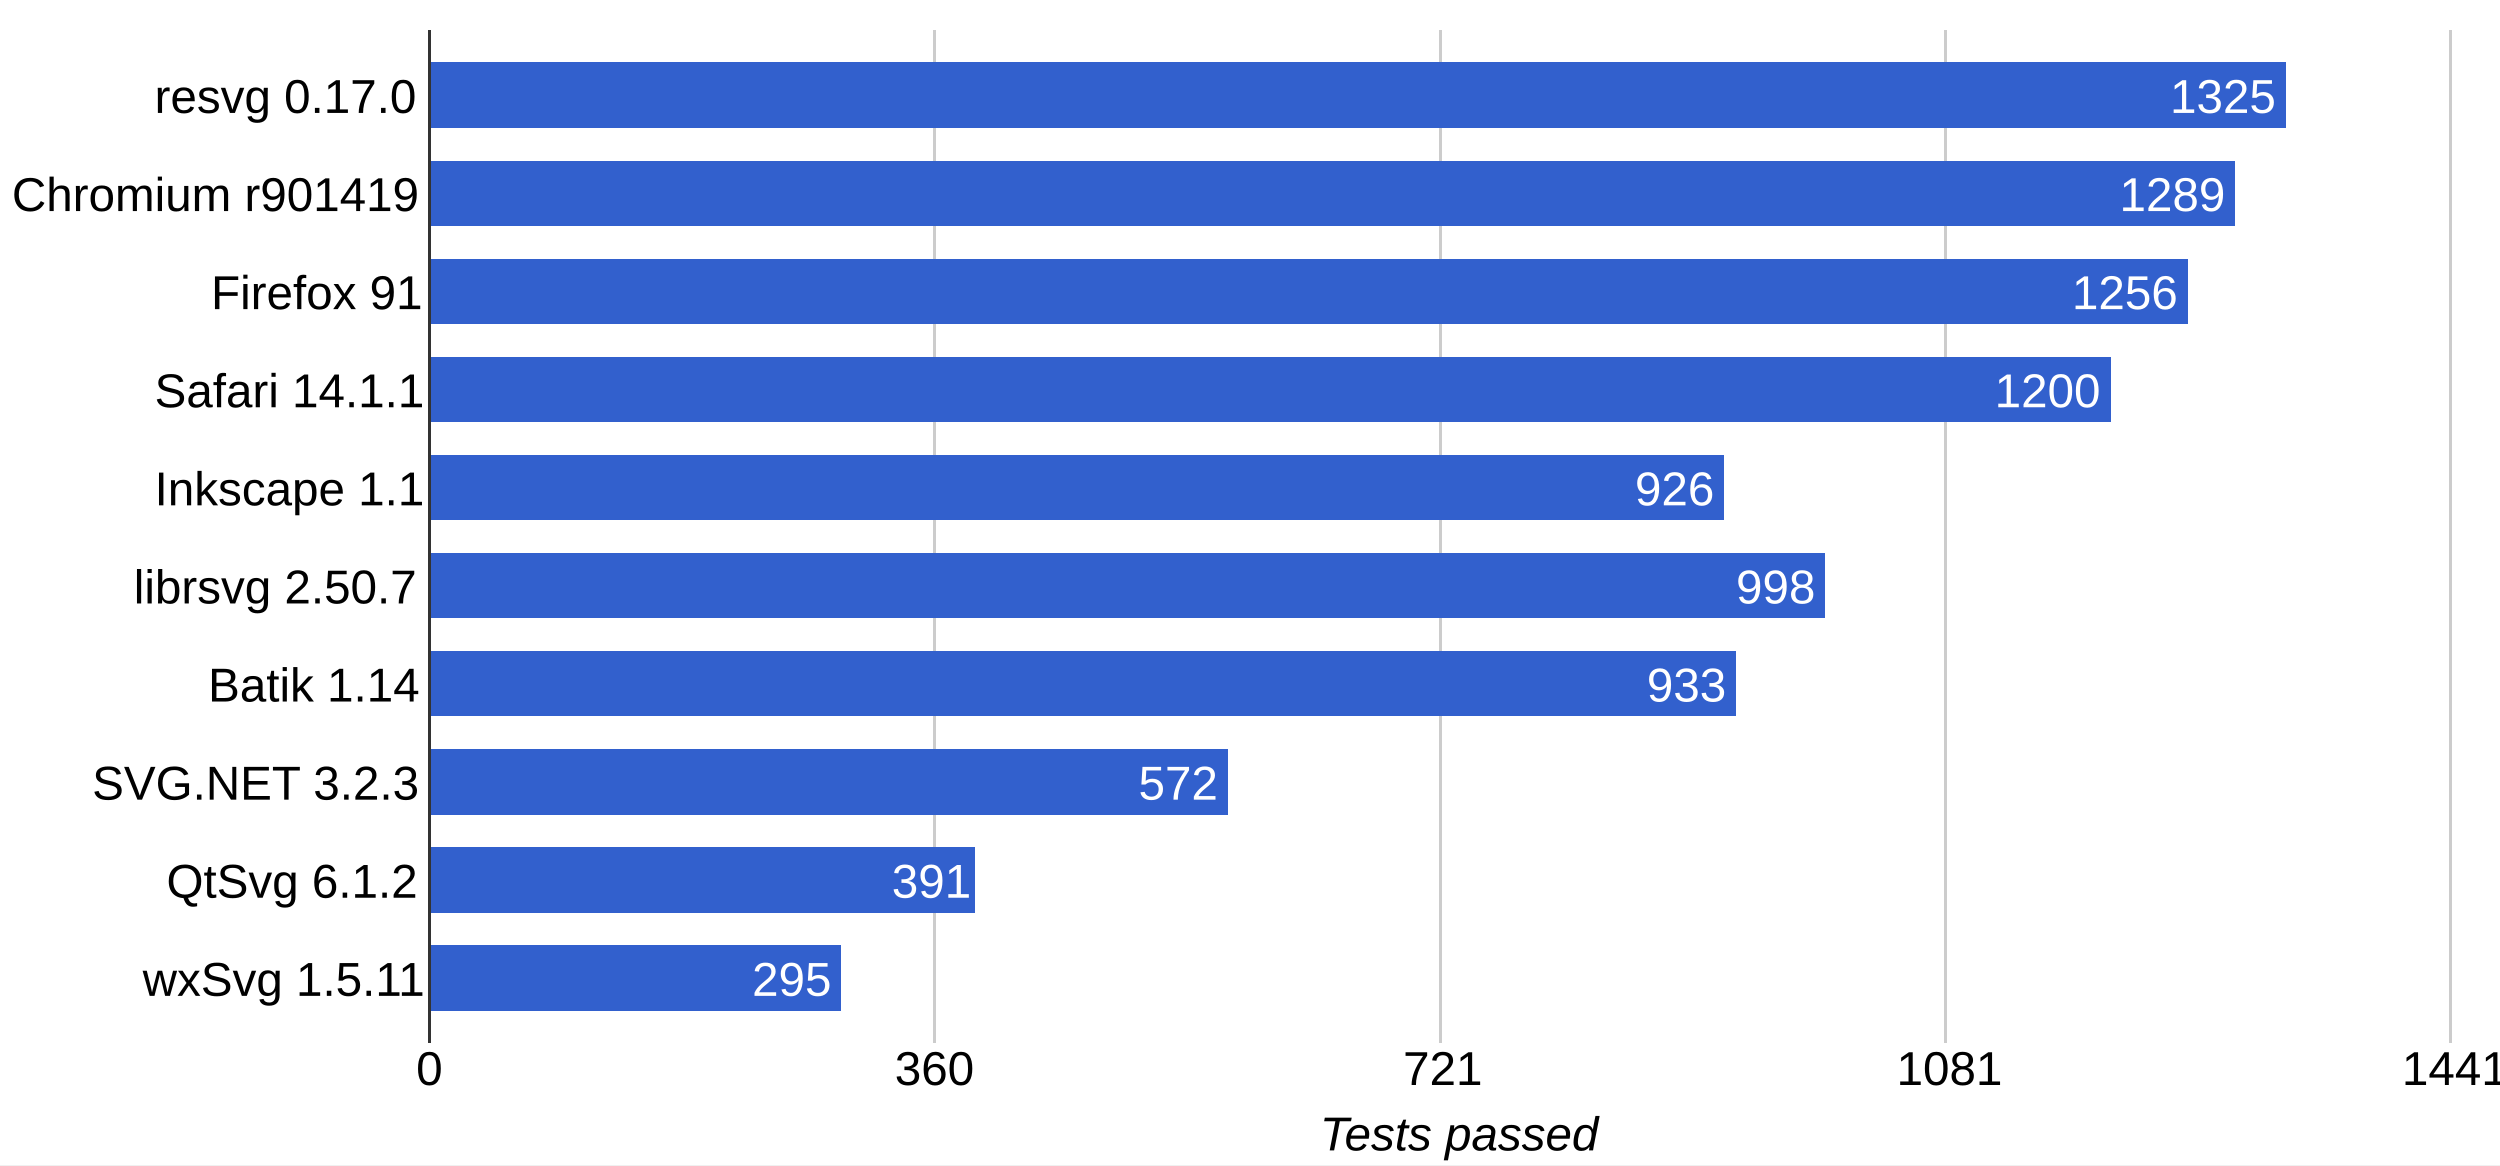
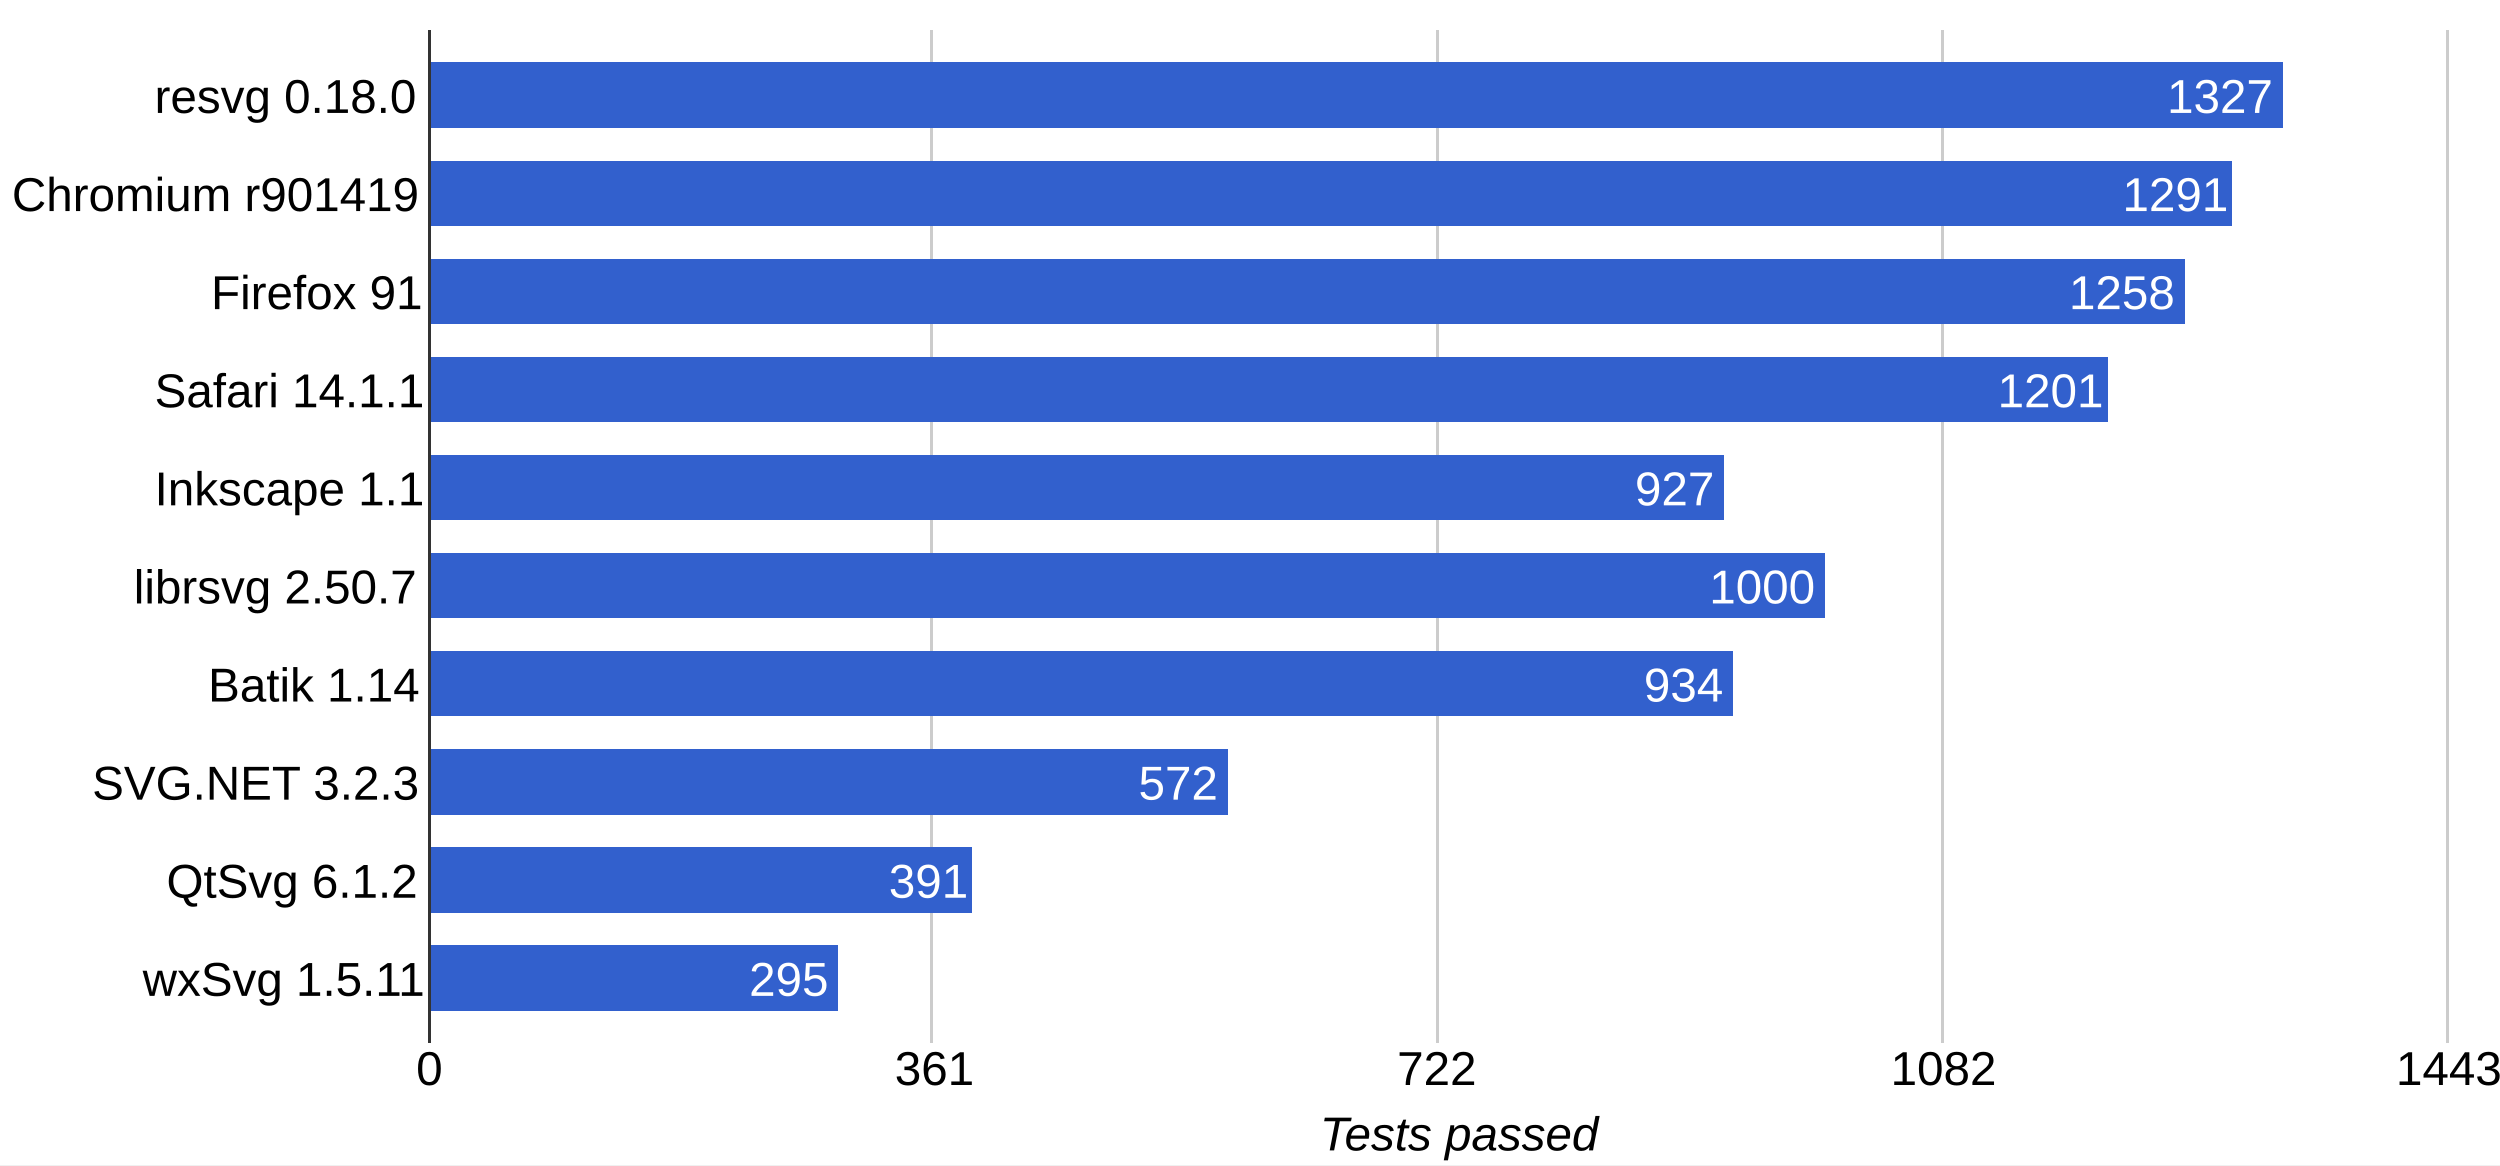
<svg xmlns="http://www.w3.org/2000/svg" height="392" shape-rendering="crispEdges" width="841">
  <rect width="841" height="392" fill="white" />
-   <text font-family="Arial" font-size="16" x="52" y="38">resvg 0.17.0</text>
+   <text font-family="Arial" font-size="16" x="52" y="38">resvg 0.18.0</text>
  <text font-family="Arial" font-size="16" x="4" y="71">Chromium r901419</text>
  <text font-family="Arial" font-size="16" x="71" y="104">Firefox 91</text>
  <text font-family="Arial" font-size="16" x="52" y="137">Safari 14.1.1</text>
  <text font-family="Arial" font-size="16" x="52" y="170">Inkscape 1.1</text>
  <text font-family="Arial" font-size="16" x="45" y="203">librsvg 2.50.7</text>
  <text font-family="Arial" font-size="16" x="70" y="236">Batik 1.14</text>
  <text font-family="Arial" font-size="16" x="31" y="269">SVG.NET 3.2.3</text>
  <text font-family="Arial" font-size="16" x="56" y="302">QtSvg 6.1.2</text>
  <text font-family="Arial" font-size="16" x="48" y="335">wxSvg 1.5.11</text>
  <rect fill="#ccc" height="341" width="1" x="144" y="10" />
  <text fill="#000" font-family="Arial" font-size="16" x="140" y="365">0</text>
-   <rect fill="#ccc" height="341" width="1" x="314" y="10" />
-   <text fill="#000" font-family="Arial" font-size="16" x="301" y="365">360</text>
-   <rect fill="#ccc" height="341" width="1" x="484" y="10" />
-   <text fill="#000" font-family="Arial" font-size="16" x="472" y="365">721</text>
-   <rect fill="#ccc" height="341" width="1" x="654" y="10" />
-   <text fill="#000" font-family="Arial" font-size="16" x="638" y="365">1081</text>
-   <rect fill="#ccc" height="341" width="1" x="824" y="10" />
-   <text fill="#000" font-family="Arial" font-size="16" x="808" y="365">1441</text>
-   <rect fill="#3260cd" height="22" width="625" x="144" y="21" />
-   <text fill="#fff" font-family="Arial" font-size="16" x="730" y="38">1325</text>
-   <rect fill="#3260cd" height="22" width="608" x="144" y="54" />
-   <text fill="#fff" font-family="Arial" font-size="16" x="713" y="71">1289</text>
-   <rect fill="#3260cd" height="22" width="592" x="144" y="87" />
-   <text fill="#fff" font-family="Arial" font-size="16" x="697" y="104">1256</text>
-   <rect fill="#3260cd" height="22" width="566" x="144" y="120" />
-   <text fill="#fff" font-family="Arial" font-size="16" x="671" y="137">1200</text>
+   <rect fill="#ccc" height="341" width="1" x="313" y="10" />
+   <text fill="#000" font-family="Arial" font-size="16" x="301" y="365">361</text>
+   <rect fill="#ccc" height="341" width="1" x="483" y="10" />
+   <text fill="#000" font-family="Arial" font-size="16" x="470" y="365">722</text>
+   <rect fill="#ccc" height="341" width="1" x="653" y="10" />
+   <text fill="#000" font-family="Arial" font-size="16" x="636" y="365">1082</text>
+   <rect fill="#ccc" height="341" width="1" x="823" y="10" />
+   <text fill="#000" font-family="Arial" font-size="16" x="806" y="365">1443</text>
+   <rect fill="#3260cd" height="22" width="624" x="144" y="21" />
+   <text fill="#fff" font-family="Arial" font-size="16" x="729" y="38">1327</text>
+   <rect fill="#3260cd" height="22" width="607" x="144" y="54" />
+   <text fill="#fff" font-family="Arial" font-size="16" x="714" y="71">1291</text>
+   <rect fill="#3260cd" height="22" width="591" x="144" y="87" />
+   <text fill="#fff" font-family="Arial" font-size="16" x="696" y="104">1258</text>
+   <rect fill="#3260cd" height="22" width="565" x="144" y="120" />
+   <text fill="#fff" font-family="Arial" font-size="16" x="672" y="137">1201</text>
  <rect fill="#3260cd" height="22" width="436" x="144" y="153" />
-   <text fill="#fff" font-family="Arial" font-size="16" x="550" y="170">926</text>
+   <text fill="#fff" font-family="Arial" font-size="16" x="550" y="170">927</text>
  <rect fill="#3260cd" height="22" width="470" x="144" y="186" />
-   <text fill="#fff" font-family="Arial" font-size="16" x="584" y="203">998</text>
-   <rect fill="#3260cd" height="22" width="440" x="144" y="219" />
-   <text fill="#fff" font-family="Arial" font-size="16" x="554" y="236">933</text>
+   <text fill="#fff" font-family="Arial" font-size="16" x="575" y="203">1000</text>
+   <rect fill="#3260cd" height="22" width="439" x="144" y="219" />
+   <text fill="#fff" font-family="Arial" font-size="16" x="553" y="236">934</text>
  <rect fill="#3260cd" height="22" width="269" x="144" y="252" />
  <text fill="#fff" font-family="Arial" font-size="16" x="383" y="269">572</text>
-   <rect fill="#3260cd" height="22" width="184" x="144" y="285" />
-   <text fill="#fff" font-family="Arial" font-size="16" x="300" y="302">391</text>
-   <rect fill="#3260cd" height="22" width="139" x="144" y="318" />
-   <text fill="#fff" font-family="Arial" font-size="16" x="253" y="335">295</text>
+   <rect fill="#3260cd" height="22" width="183" x="144" y="285" />
+   <text fill="#fff" font-family="Arial" font-size="16" x="299" y="302">391</text>
+   <rect fill="#3260cd" height="22" width="138" x="144" y="318" />
+   <text fill="#fff" font-family="Arial" font-size="16" x="252" y="335">295</text>
  <rect fill="#333" height="341" width="1" x="144" y="10" />
  <text font-family="Arial" font-size="16" font-style="italic" x="444" y="387">Tests passed</text>
</svg>
